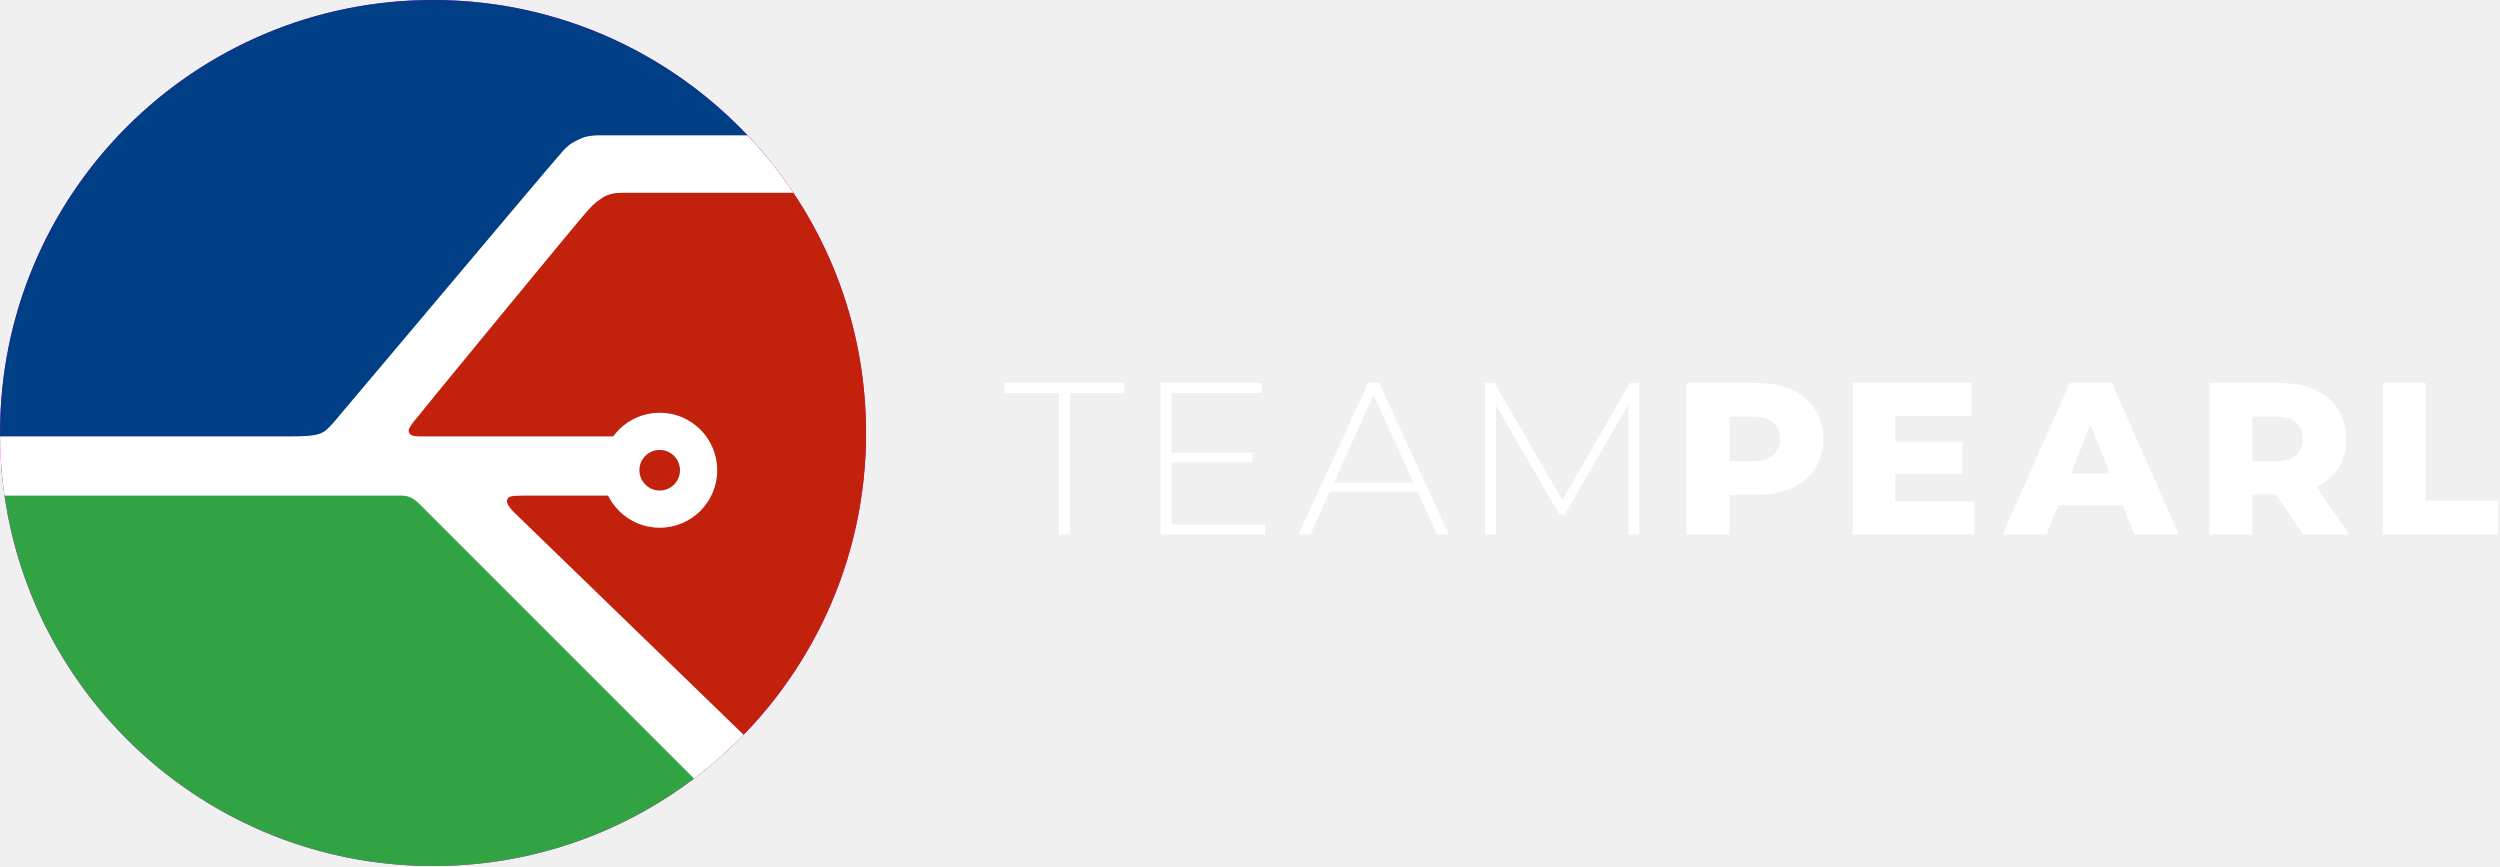
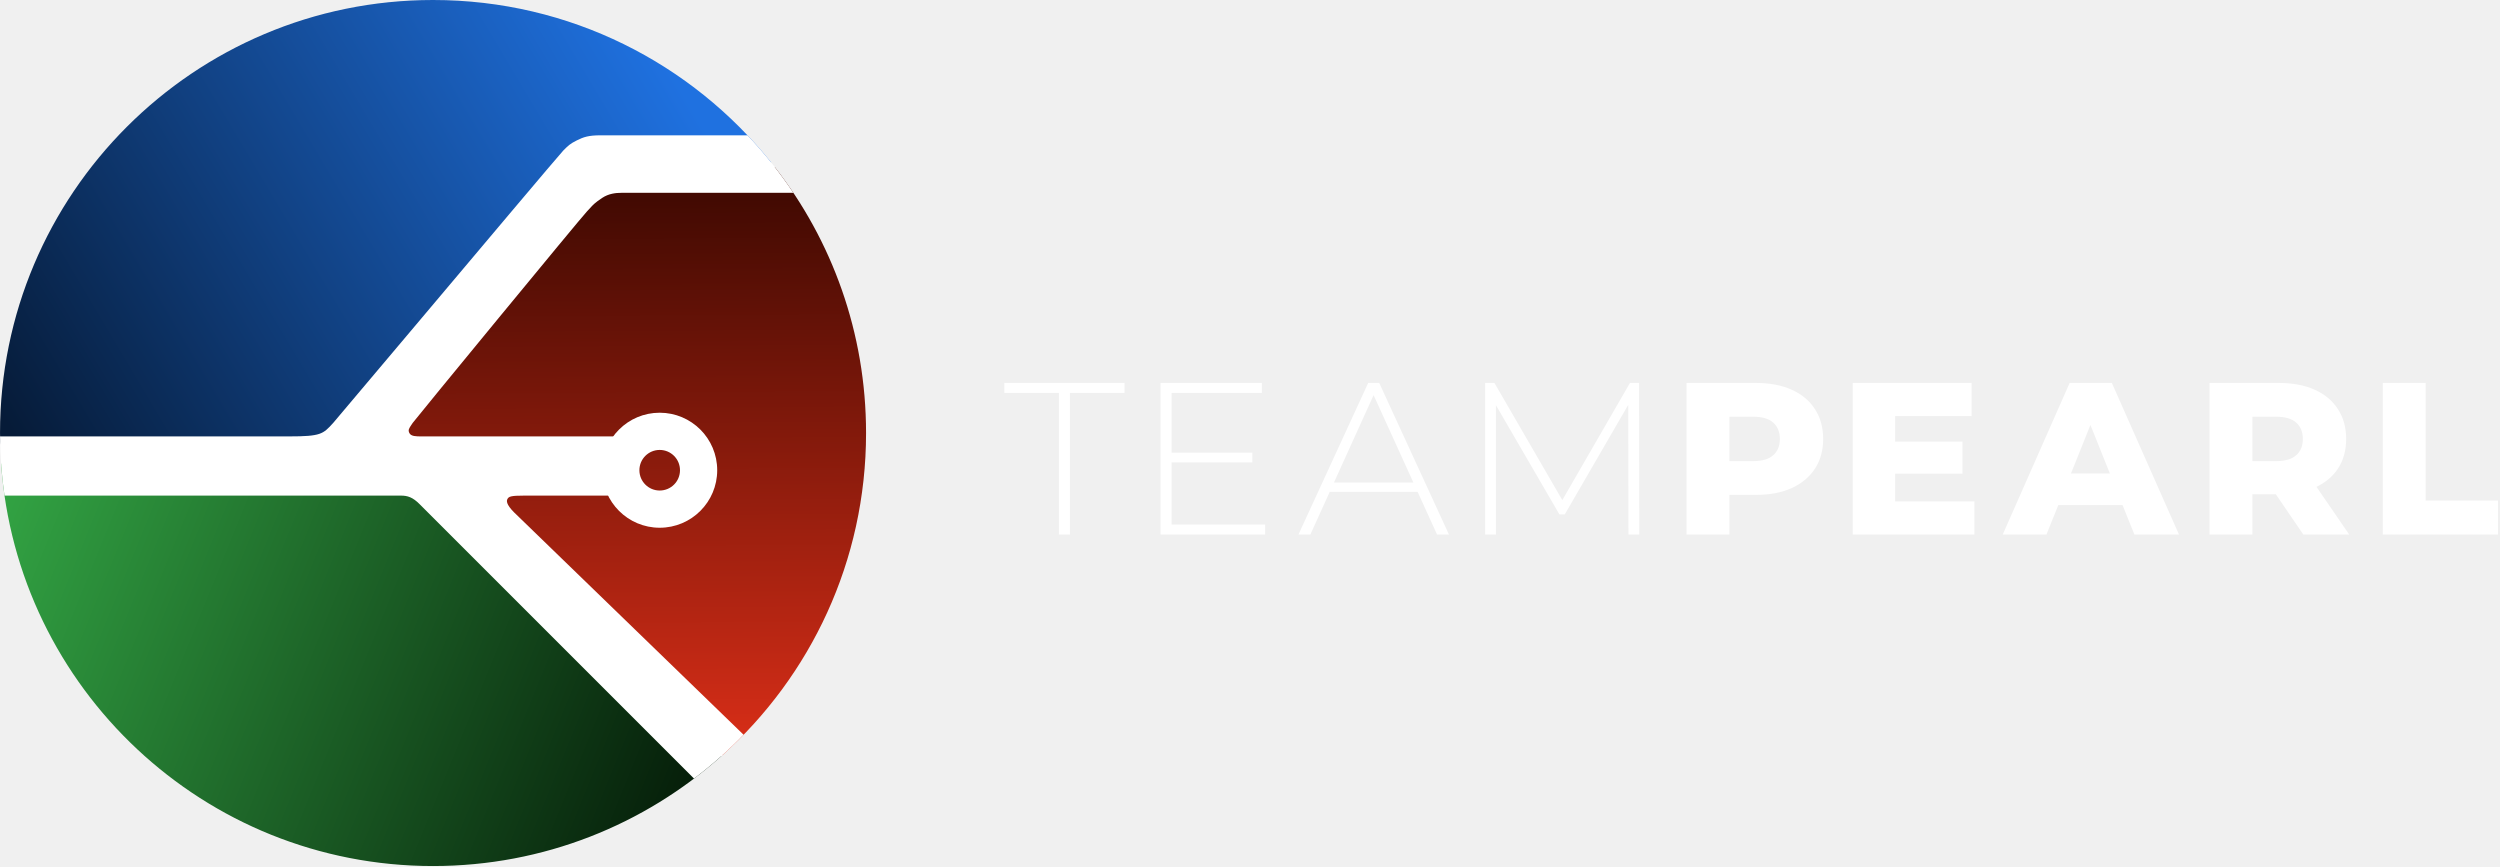
<svg xmlns="http://www.w3.org/2000/svg" width="739" height="256" viewBox="0 0 739 256" fill="none">
-   <circle cx="128.006" cy="128" r="128" fill="#EB00FF" />
-   <path d="M98.507 138C27.814 138 -0.493 147 0.006 128C0.006 57.307 57.314 0 128.007 0C168.471 0 204.55 18.777 228.007 48.093C158.007 41.5 154.507 78 98.507 138Z" fill="#003E86" />
-   <path d="M256.007 128C256.007 165.829 239.596 199.825 213.507 223.258C187.507 201 183.149 198 163.506 176C138.506 148 138.506 146.5 107.506 133C132.338 97.527 144.741 82.56 170.924 50C197.506 49.707 208.506 49.585 229.006 49.359C245.926 71.058 256.007 98.352 256.007 128Z" fill="#C2210B" />
-   <path d="M213.236 223.5C190.603 243.713 160.74 256 128.007 256C60.34 256 4.937 203.493 0.318 137C60.007 137 61.731 139.5 135.006 139.5C175.506 187.5 178.006 191 213.236 223.5Z" fill="#32A343" />
+   <path d="M98.507 138C27.814 138 -0.493 147 0.006 128C0.006 57.307 57.314 0 128.007 0C168.471 0 204.55 18.777 228.007 48.093C158.007 41.5 154.507 78 98.507 138Z" fill="url(#paint0_linear_204_21)" />
+   <path d="M256.007 128C256.007 165.829 239.596 199.825 213.507 223.258C187.507 201 183.149 198 163.506 176C138.506 148 138.506 146.5 107.506 133C132.338 97.527 144.741 82.56 170.924 50C197.506 49.707 208.506 49.585 229.006 49.359C245.926 71.058 256.007 98.352 256.007 128Z" fill="url(#paint1_linear_204_21)" />
+   <path d="M213.236 223.5C190.603 243.713 160.74 256 128.007 256C60.34 256 4.937 203.493 0.318 137C60.007 137 61.731 139.5 135.006 139.5C175.506 187.5 178.006 191 213.236 223.5Z" fill="url(#paint2_linear_204_21)" />
  <path fill-rule="evenodd" clip-rule="evenodd" d="M195.006 156C204.395 156 212.006 148.389 212.006 139C212.006 129.611 204.395 122 195.006 122C185.618 122 178.006 129.611 178.006 139C178.006 148.389 185.618 156 195.006 156ZM195.006 145C198.32 145 201.006 142.314 201.006 139C201.006 135.686 198.32 133 195.006 133C191.693 133 189.006 135.686 189.006 139C189.006 142.314 191.693 145 195.006 145Z" fill="white" />
  <path fill-rule="evenodd" clip-rule="evenodd" d="M1.334 146.5H118.506C120.506 146.5 122.006 147 124.006 149L129.006 154L205.154 230.147C210.365 226.206 215.264 221.875 219.81 217.198L152.006 151.5C149.506 149 149.74 148 150.006 147.5C150.397 146.769 151.006 146.5 155.006 146.5H184.006V129H124.506C123.006 129 121.506 129 121.006 128C120.566 127.119 120.902 126.626 121.672 125.495C121.776 125.343 121.888 125.178 122.006 125C122.613 124.09 172.006 64 173.506 62.5C173.908 62.098 174.203 61.768 174.476 61.462C175.222 60.624 175.81 59.964 178.006 58.5C179.914 57.228 182.006 57 183.671 57H234.526C230.486 50.95 225.943 45.263 220.959 40L177.506 40C174.006 40 172.506 40.5 170.506 41.5C168.507 42.5 168.007 43 166.507 44.499L166.506 44.5C165.586 45.421 140.61 75.066 121.19 98.118C108.972 112.62 98.953 124.513 98.507 125C98.455 125.056 98.404 125.112 98.354 125.166C95.487 128.298 94.843 129 85.507 129H0.01C0.056 134.938 0.506 140.78 1.334 146.5Z" fill="white" />
  <path d="M498.544 158V113.2H519.024C523.12 113.2 526.64 113.861 529.584 115.184C532.57 116.507 534.874 118.427 536.496 120.944C538.117 123.419 538.928 126.363 538.928 129.776C538.928 133.147 538.117 136.069 536.496 138.544C534.874 141.019 532.57 142.939 529.584 144.304C526.64 145.627 523.12 146.288 519.024 146.288H505.584L511.216 140.784V158H498.544ZM511.216 142.128L505.584 136.304H518.256C520.901 136.304 522.864 135.728 524.144 134.576C525.466 133.424 526.128 131.824 526.128 129.776C526.128 127.685 525.466 126.064 524.144 124.912C522.864 123.76 520.901 123.184 518.256 123.184H505.584L511.216 117.36V142.128ZM559.314 130.544H580.114V140.016H559.314V130.544ZM560.21 148.208H583.634V158H547.666V113.2H582.802V122.992H560.21V148.208ZM592.01 158L611.786 113.2H624.266L644.106 158H630.922L615.434 119.408H620.426L604.938 158H592.01ZM602.826 149.296L606.09 139.952H627.978L631.242 149.296H602.826ZM653.139 158V113.2H673.619C677.715 113.2 681.235 113.861 684.179 115.184C687.165 116.507 689.469 118.427 691.091 120.944C692.712 123.419 693.523 126.363 693.523 129.776C693.523 133.147 692.712 136.069 691.091 138.544C689.469 140.976 687.165 142.853 684.179 144.176C681.235 145.456 677.715 146.096 673.619 146.096H660.179L665.811 140.784V158H653.139ZM680.851 158L669.715 141.68H683.219L694.419 158H680.851ZM665.811 142.128L660.179 136.304H672.851C675.496 136.304 677.459 135.728 678.739 134.576C680.061 133.424 680.723 131.824 680.723 129.776C680.723 127.685 680.061 126.064 678.739 124.912C677.459 123.76 675.496 123.184 672.851 123.184H660.179L665.811 117.36V142.128ZM704.354 158V113.2H717.026V147.952H738.402V158H704.354Z" fill="white" />
  <path d="M313.017 158V116.144H296.889V113.2H332.409V116.144H316.281V158H313.017ZM345.943 133.808H370.199V136.688H345.943V133.808ZM346.327 155.056H373.975V158H343.063V113.2H373.015V116.144H346.327V155.056ZM383.828 158L404.436 113.2H407.7L428.308 158H424.788L405.332 115.248H406.74L387.348 158H383.828ZM391.38 145.392L392.468 142.64H419.284L420.372 145.392H391.38ZM439.001 158V113.2H441.753L462.553 149.104H461.081L481.817 113.2H484.505L484.569 158H481.369L481.305 118.128H482.201L462.553 152.048H460.953L441.241 118.128H442.201V158H439.001Z" fill="white" />
+   <defs>
+     <linearGradient id="paint0_linear_204_21" x1="193.5" y1="13" x2="2.5" y2="126.5" gradientUnits="userSpaceOnUse">
+       <stop stop-color="#1F71E0" />
+       <stop offset="1" stop-color="#061B38" />
+     </linearGradient>
+     <linearGradient id="paint1_linear_204_21" x1="219" y1="59" x2="220" y2="218" gradientUnits="userSpaceOnUse">
+       <stop stop-color="#430A02" />
+       <stop offset="1" stop-color="#D52D17" />
+     </linearGradient>
+     <linearGradient id="paint2_linear_204_21" x1="0" y1="148" x2="204" y2="231" gradientUnits="userSpaceOnUse">
+       <stop stop-color="#32A343" />
+       <stop offset="1" stop-color="#061F0A" />
+     </linearGradient>
+   </defs>
</svg>
